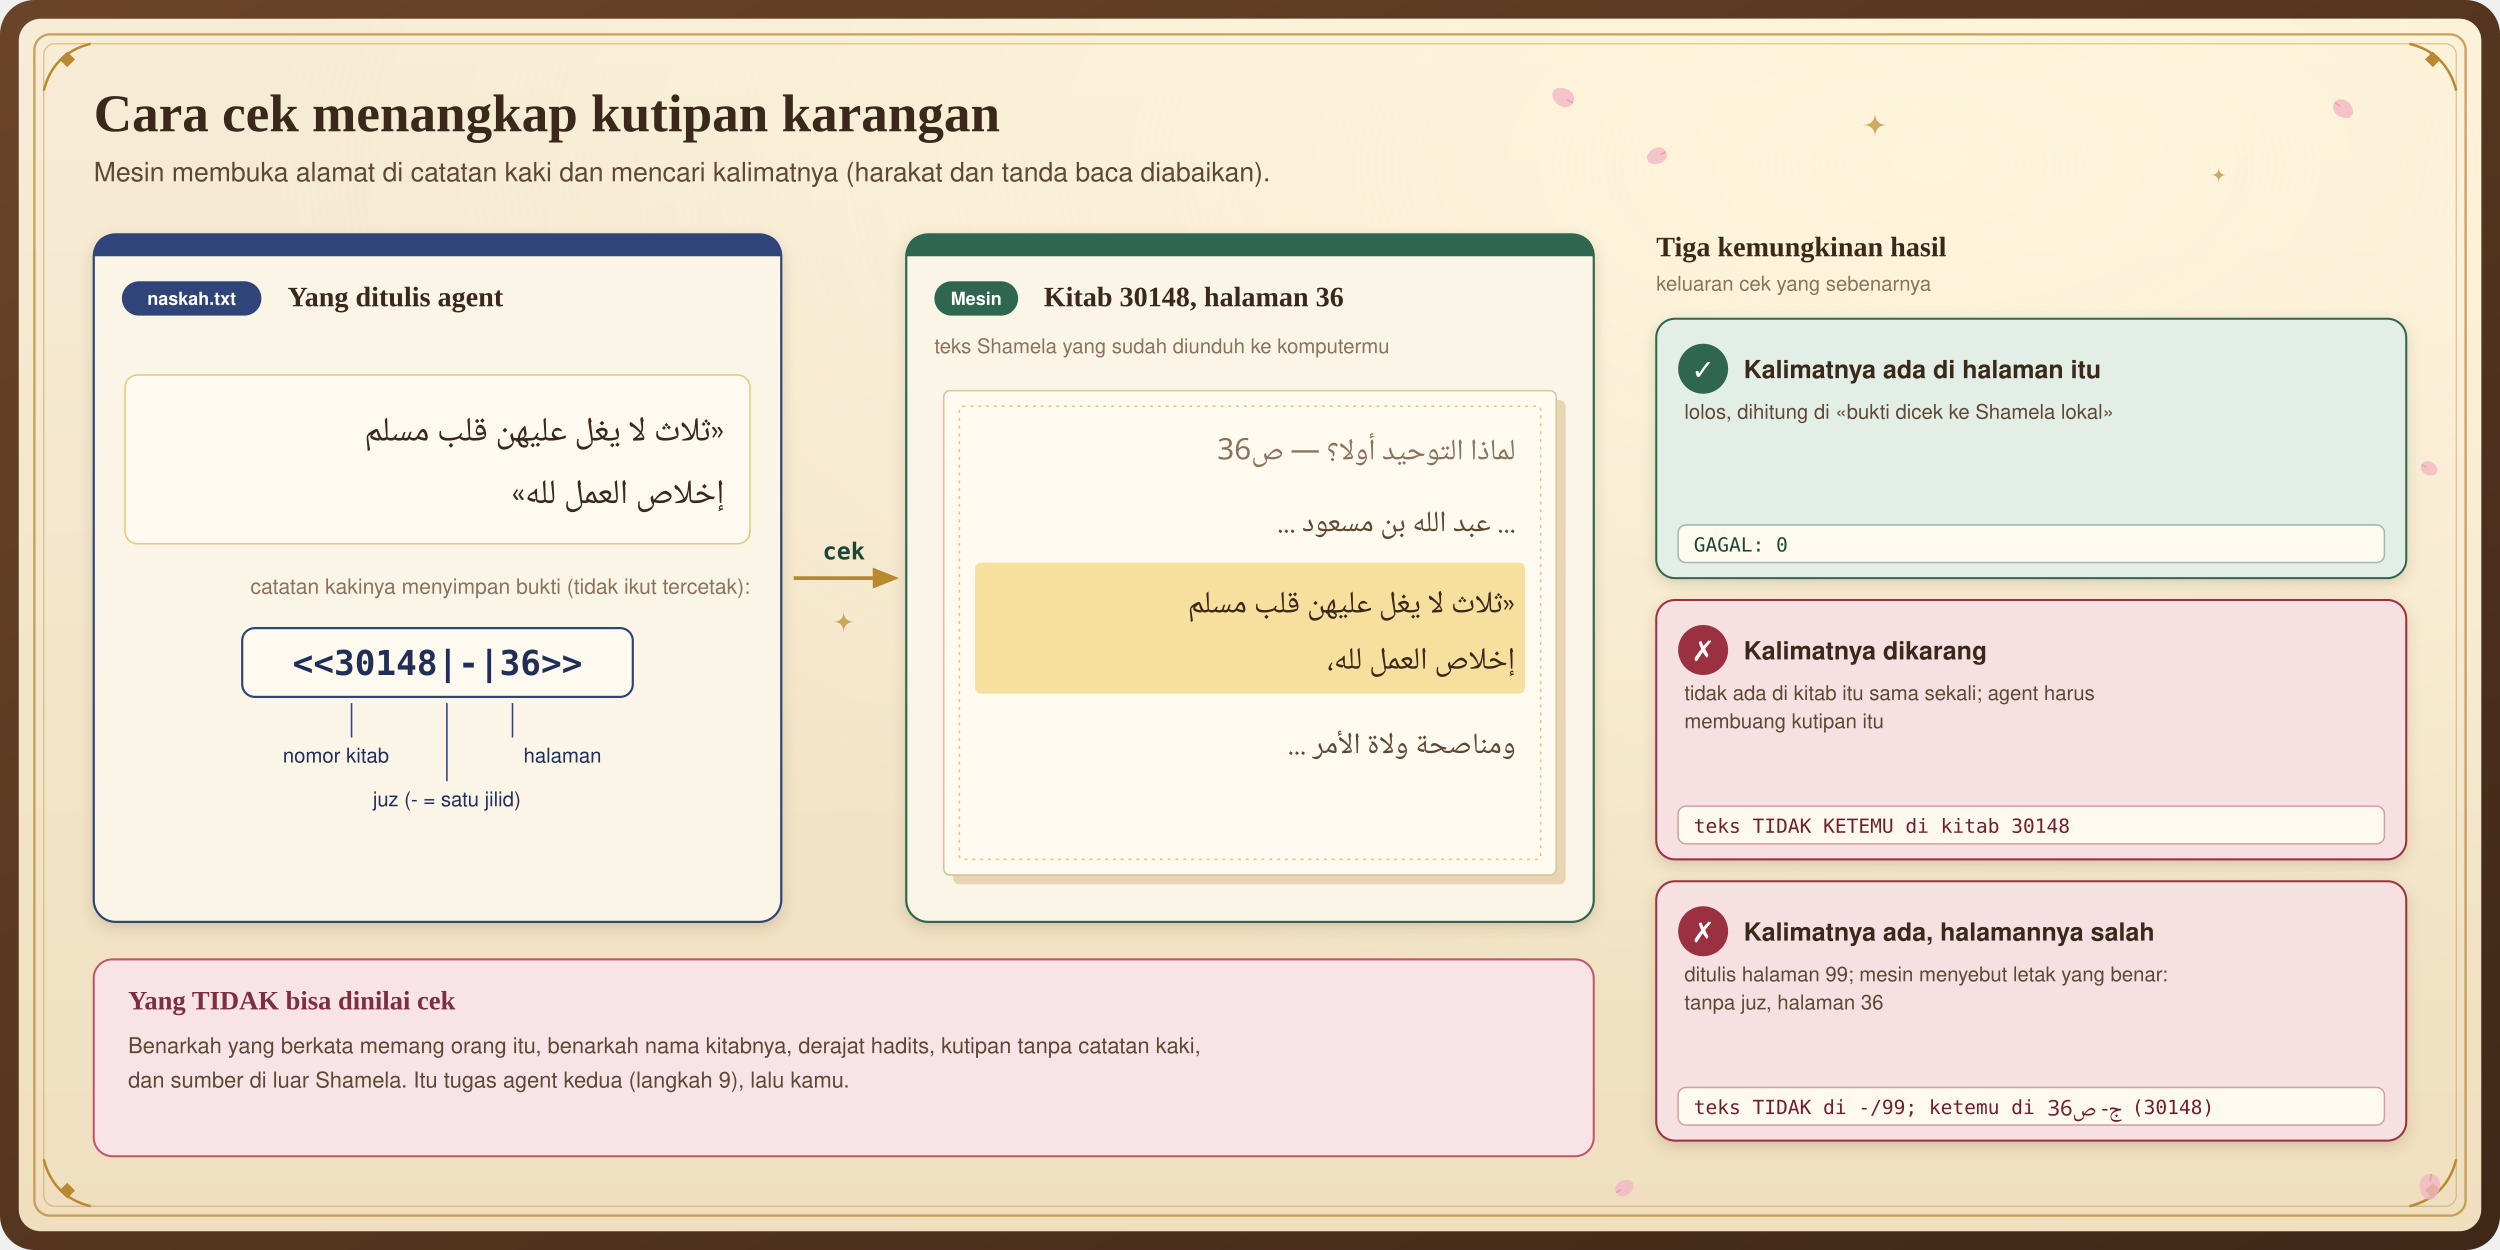
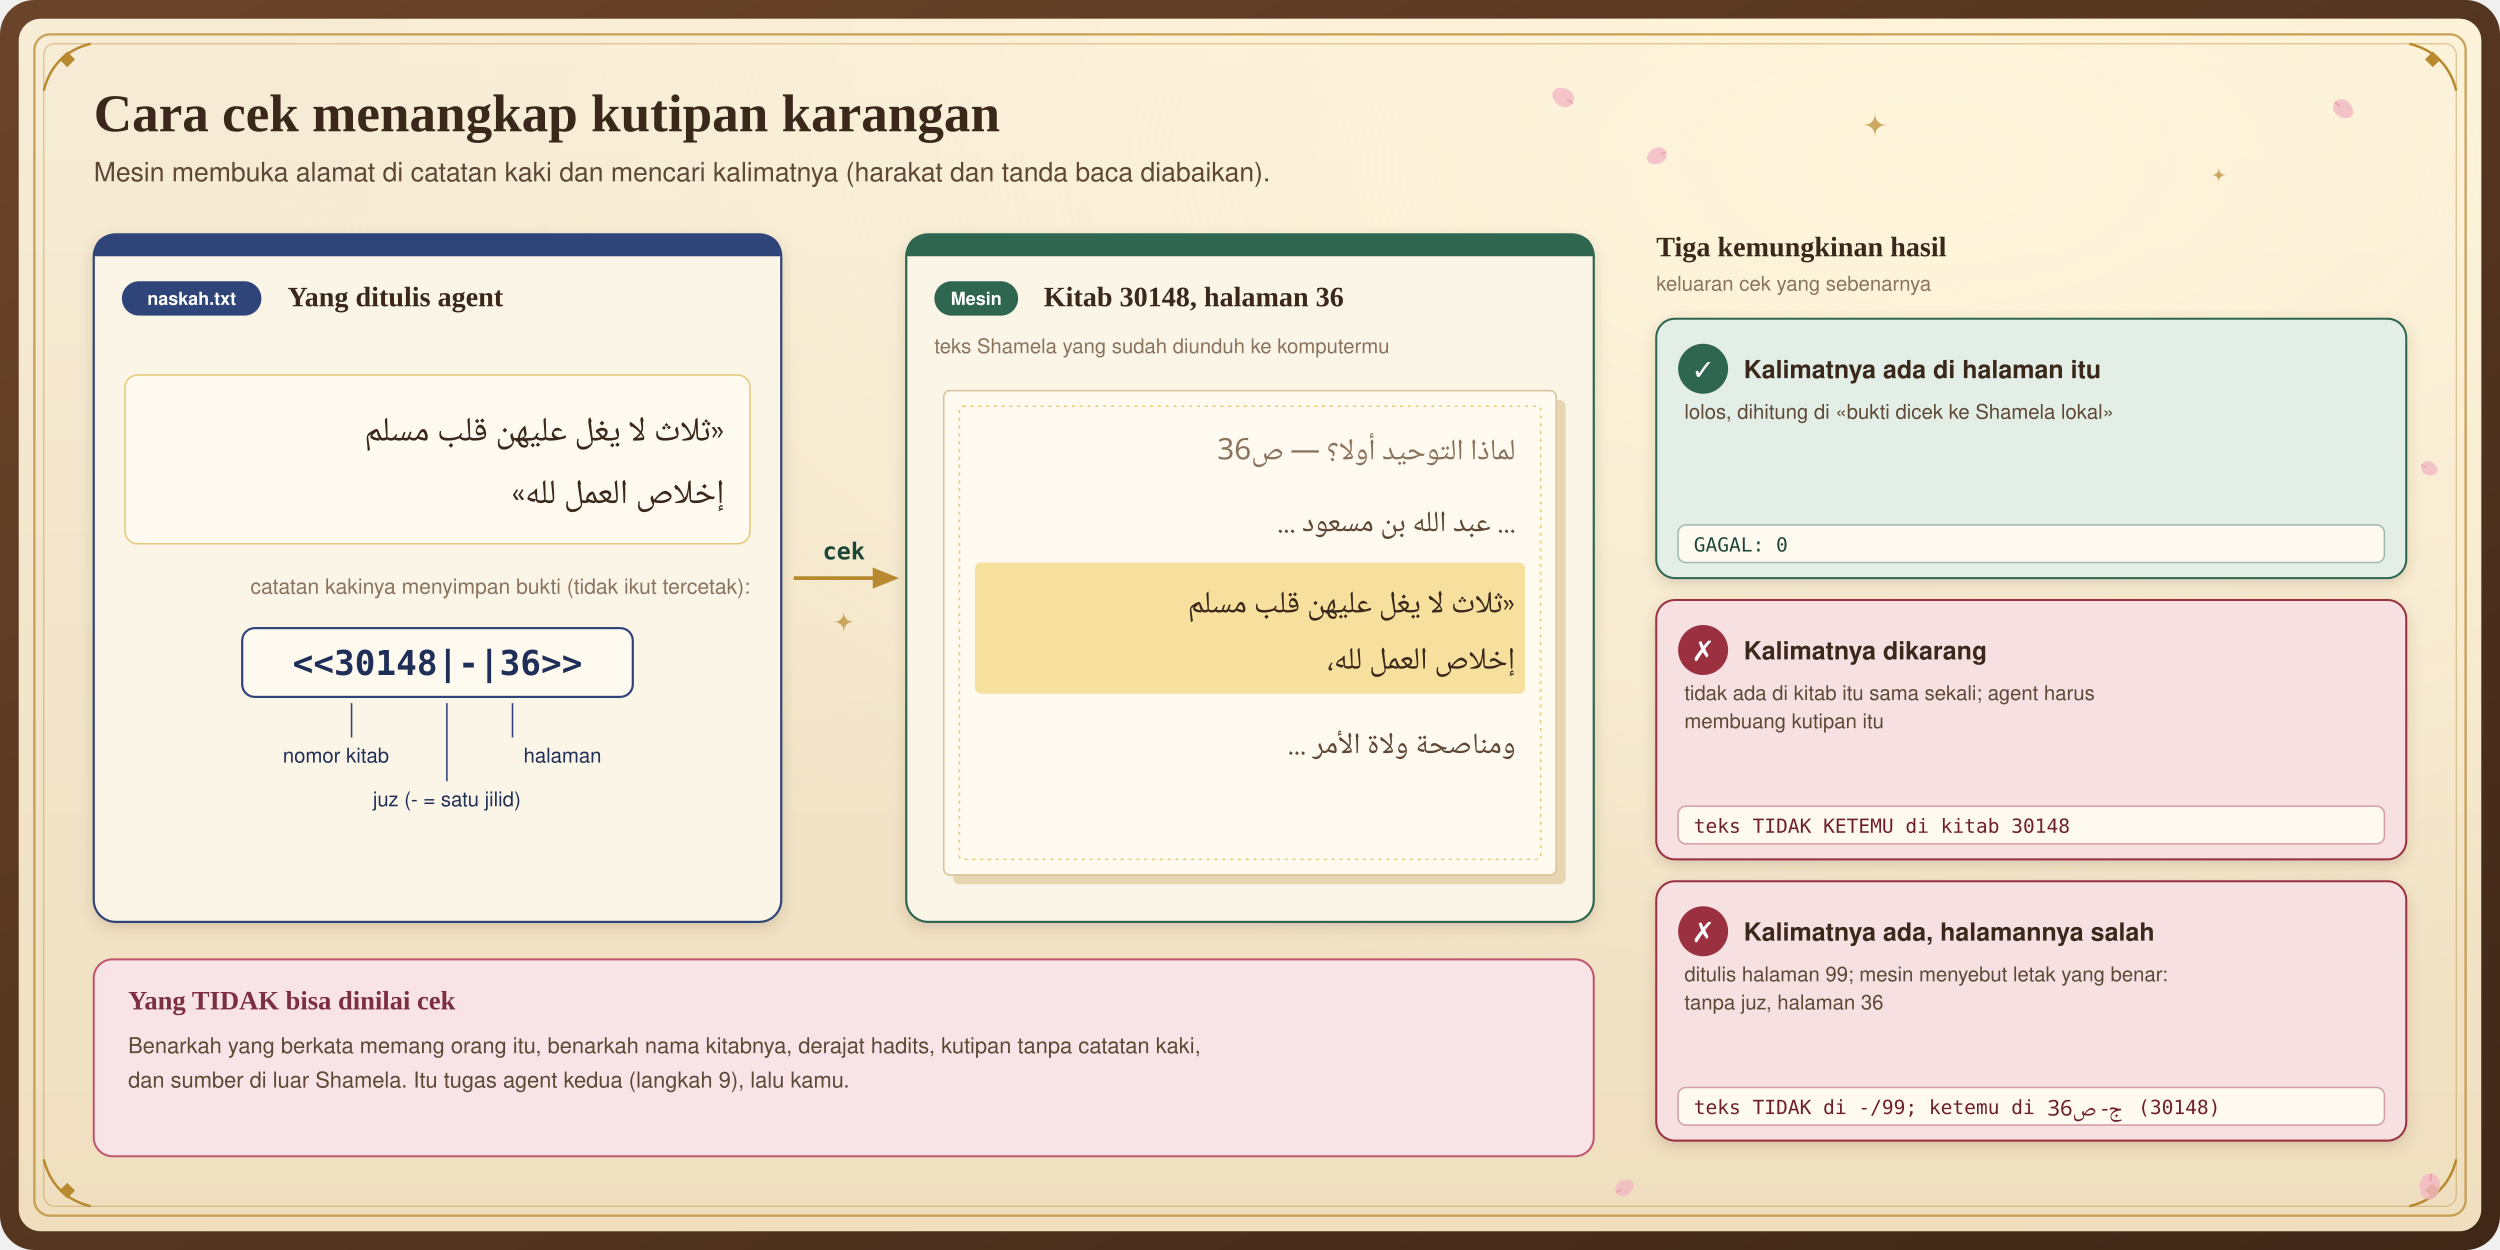
<svg xmlns="http://www.w3.org/2000/svg" viewBox="0 0 1600 800" width="1600" height="800" role="img" font-family="Segoe UI, Helvetica, Arial, sans-serif">
  <defs>
    <linearGradient id="kertas" x1="0" y1="0" x2="0" y2="1">
      <stop offset="0" stop-color="#f7ecd6" />
      <stop offset="1" stop-color="#efdfbf" />
    </linearGradient>
    <radialGradient id="sinar" cx="0.78" cy="0.12" r="0.7">
      <stop offset="0" stop-color="#fff6dc" stop-opacity="0.9" />
      <stop offset="1" stop-color="#fff6dc" stop-opacity="0" />
    </radialGradient>
    <linearGradient id="kayu" x1="0" y1="0" x2="1" y2="1">
      <stop offset="0" stop-color="#6b4429" />
      <stop offset="1" stop-color="#3f2717" />
    </linearGradient>
    <filter id="bayang" x="-5%" y="-5%" width="110%" height="120%">
      <feDropShadow dx="0" dy="3" stdDeviation="4" flood-color="#5a3a1e" flood-opacity="0.18" />
    </filter>
    <marker id="p" viewBox="0 0 10 10" refX="8" refY="5" markerWidth="7" markerHeight="7" orient="auto">
      <path d="M0 1L10 5L0 9z" fill="#8a735c" />
    </marker>
    <marker id="pm" viewBox="0 0 10 10" refX="8" refY="5" markerWidth="7" markerHeight="7" orient="auto">
      <path d="M0 1L10 5L0 9z" fill="#9a3040" />
    </marker>
    <marker id="pg" viewBox="0 0 10 10" refX="8" refY="5" markerWidth="7" markerHeight="7" orient="auto">
      <path d="M0 1L10 5L0 9z" fill="#b8892f" />
    </marker>
  </defs>
  <rect width="1600" height="800" rx="22" fill="url(#kayu)" />
  <rect x="12" y="12" width="1576" height="776" rx="14" fill="url(#kertas)" />
  <rect x="12" y="12" width="1576" height="776" rx="14" fill="url(#sinar)" />
  <rect x="22" y="22" width="1556" height="756" rx="10" fill="none" stroke="#b8892f" stroke-width="1.5" stroke-opacity="0.75" />
  <rect x="28" y="28" width="1544" height="744" rx="7" fill="none" stroke="#b8892f" stroke-width="0.8" stroke-opacity="0.45" />
  <path d="M28 58Q34 34 58 28" fill="none" stroke="#b8892f" stroke-width="1.6" />
  <path d="M38 38l5 -5l5 5l-5 5z" fill="#b8892f" />
  <path d="M1572 58Q1566 34 1542 28" fill="none" stroke="#b8892f" stroke-width="1.6" />
  <path d="M1562 38l-5 -5l-5 5l5 5z" fill="#b8892f" />
  <path d="M28 742Q34 766 58 772" fill="none" stroke="#b8892f" stroke-width="1.6" />
  <path d="M38 762l5 5l5 -5l-5 -5z" fill="#b8892f" />
  <path d="M1572 742Q1566 766 1542 772" fill="none" stroke="#b8892f" stroke-width="1.6" />
  <path d="M1562 762l-5 5l-5 -5l5 -5z" fill="#b8892f" />
  <text x="60" y="84" font-size="34" font-weight="700" font-family="Georgia, 'Times New Roman', serif" fill="#3a281b">Cara cek menangkap kutipan karangan</text>
  <text x="60" y="116" font-size="17" fill="#5e4835">Mesin membuka alamat di catatan kaki dan mencari kalimatnya (harakat dan tanda baca diabaikan).</text>
  <rect x="60" y="150" width="440" height="440" rx="14" fill="#fbf5e8" stroke="#2f4478" stroke-width="1.4" filter="url(#bayang)" />
  <path d="M60 164Q60 150 74 150H486Q500 150 500 164Z" fill="#2f4478" />
  <rect x="78.0" y="180" width="89.3" height="22" rx="11.0" fill="#2f4478" />
  <text x="122.7" y="195.1" font-size="11.5" font-weight="700" fill="#fff" text-anchor="middle">naskah.txt</text>
  <text x="184" y="196" font-size="18" font-weight="700" font-family="Georgia, 'Times New Roman', serif" fill="#3a281b">Yang ditulis agent</text>
  <rect x="80" y="240" width="400" height="108" rx="8" fill="#fffaf0" stroke="#e6c97a" />
  <text x="464" y="282" font-size="22" font-weight="400" font-family="Traditional Arabic, Amiri, Noto Naskh Arabic, Segoe UI, sans-serif" direction="rtl" text-anchor="start" fill="#3a281b">«ثلاث لا يغل عليهن قلب مسلم</text>
  <text x="464" y="322" font-size="22" font-weight="400" font-family="Traditional Arabic, Amiri, Noto Naskh Arabic, Segoe UI, sans-serif" direction="rtl" text-anchor="start" fill="#3a281b">إخلاص العمل لله»</text>
  <text x="480" y="380" font-size="13.5" fill="#8a735c" text-anchor="end">catatan kakinya menyimpan bukti (tidak ikut tercetak):</text>
  <rect x="155" y="402" width="250" height="44" rx="8" fill="#fffaf0" stroke="#2f4478" stroke-width="1.4" />
  <text x="280" y="432" font-size="22" font-weight="700" font-family="Consolas, Menlo, monospace" text-anchor="middle" fill="#1f2f57">&lt;&lt;30148|-|36&gt;&gt;</text>
  <path d="M225 450V472" stroke="#2f4478" />
  <text x="215" y="488" font-size="13" fill="#1f2f57" text-anchor="middle">nomor kitab</text>
  <path d="M286 450V500" stroke="#2f4478" />
  <text x="286" y="516" font-size="13" fill="#1f2f57" text-anchor="middle">juz (- = satu jilid)</text>
  <path d="M328 450V472" stroke="#2f4478" />
  <text x="360" y="488" font-size="13" fill="#1f2f57" text-anchor="middle">halaman</text>
  <path d="M508 370.0H572" stroke="#b8892f" stroke-width="2.4" marker-end="url(#pg)" />
  <text x="540" y="358.0" font-size="15" font-weight="700" font-family="Consolas, Menlo, monospace" fill="#1c4636" text-anchor="middle">cek</text>
  <path d="M540 391.0Q540 398.0 547 398.0Q540 398.0 540 405.0Q540 398.0 533 398.0Q540 398.0 540 391.0Z" fill="#b8892f" opacity="0.7" />
  <rect x="580" y="150" width="440" height="440" rx="14" fill="#fbf5e8" stroke="#2f6650" stroke-width="1.4" filter="url(#bayang)" />
  <path d="M580 164Q580 150 594 150H1006Q1020 150 1020 164Z" fill="#2f6650" />
  <rect x="598.0" y="180" width="53.6" height="22" rx="11.0" fill="#2f6650" />
  <text x="624.8" y="195.1" font-size="11.5" font-weight="700" fill="#fff" text-anchor="middle">Mesin</text>
  <text x="668" y="196" font-size="18" font-weight="700" font-family="Georgia, 'Times New Roman', serif" fill="#3a281b">Kitab 30148, halaman 36</text>
  <text x="598" y="226" font-size="13" fill="#8a735c">teks Shamela yang sudah diunduh ke komputermu</text>
  <rect x="610" y="256" width="392" height="310" rx="4" fill="#e8d6b2" />
  <rect x="604" y="250" width="392" height="310" rx="4" fill="#fffaf0" stroke="#d6c39b" />
  <rect x="614" y="260" width="372" height="290" rx="2" fill="none" stroke="#e6c97a" stroke-dasharray="2 3" />
  <text x="970" y="294" font-size="19" font-weight="400" font-family="Traditional Arabic, Amiri, Noto Naskh Arabic, Segoe UI, sans-serif" direction="rtl" text-anchor="start" fill="#8a735c">لماذا التوحيد أولا؟ — ص36</text>
  <text x="970" y="340" font-size="19" font-weight="400" font-family="Traditional Arabic, Amiri, Noto Naskh Arabic, Segoe UI, sans-serif" direction="rtl" text-anchor="start" fill="#5e4835">... عبد الله بن مسعود ...</text>
  <rect x="624" y="360" width="352" height="84" rx="4" fill="#f6dc8e" opacity="0.85" />
  <text x="970" y="392" font-size="20" font-weight="400" font-family="Traditional Arabic, Amiri, Noto Naskh Arabic, Segoe UI, sans-serif" direction="rtl" text-anchor="start" fill="#3a281b">«ثلاث لا يغل عليهن قلب مسلم</text>
  <text x="970" y="428" font-size="20" font-weight="400" font-family="Traditional Arabic, Amiri, Noto Naskh Arabic, Segoe UI, sans-serif" direction="rtl" text-anchor="start" fill="#3a281b">إخلاص العمل لله،</text>
  <text x="970" y="482" font-size="19" font-weight="400" font-family="Traditional Arabic, Amiri, Noto Naskh Arabic, Segoe UI, sans-serif" direction="rtl" text-anchor="start" fill="#5e4835">ومناصحة ولاة الأمر ...</text>
  <text x="1060" y="164" font-size="18" font-weight="700" font-family="Georgia, 'Times New Roman', serif" fill="#3a281b">Tiga kemungkinan hasil</text>
  <text x="1060" y="186" font-size="13" fill="#8a735c">keluaran cek yang sebenarnya</text>
  <rect x="1060" y="204" width="480" height="166" rx="12" fill="#e2eee6" stroke="#2f6650" stroke-width="1.3" filter="url(#bayang)" />
  <circle cx="1090" cy="236" r="16" fill="#2f6650" />
  <text x="1090" y="243" font-size="18" font-weight="700" fill="#fff" text-anchor="middle">✓</text>
  <text x="1116" y="242" font-size="16" font-weight="700" fill="#3a281b">Kalimatnya ada di halaman itu</text>
  <text x="1078" y="268" font-size="13" fill="#5e4835">lolos, dihitung di «bukti dicek ke Shamela lokal»</text>
  <rect x="1074" y="336" width="452" height="24" rx="5" fill="#fffaf0" stroke="#2f6650" stroke-opacity="0.4" />
  <text x="1084" y="353" font-size="12.5" font-family="Consolas, Menlo, monospace" fill="#1c4636">GAGAL: 0</text>
  <rect x="1060" y="384" width="480" height="166" rx="12" fill="#f6e0e1" stroke="#9a3040" stroke-width="1.3" filter="url(#bayang)" />
  <circle cx="1090" cy="416" r="16" fill="#9a3040" />
  <text x="1090" y="423" font-size="18" font-weight="700" fill="#fff" text-anchor="middle">✗</text>
  <text x="1116" y="422" font-size="16" font-weight="700" fill="#3a281b">Kalimatnya dikarang</text>
  <text x="1078" y="448" font-size="13" fill="#5e4835">tidak ada di kitab itu sama sekali; agent harus</text>
  <text x="1078" y="466" font-size="13" fill="#5e4835">membuang kutipan itu</text>
  <rect x="1074" y="516" width="452" height="24" rx="5" fill="#fffaf0" stroke="#9a3040" stroke-opacity="0.4" />
  <text x="1084" y="533" font-size="12.5" font-family="Consolas, Menlo, monospace" fill="#6e1f2c">teks TIDAK KETEMU di kitab 30148</text>
  <rect x="1060" y="564" width="480" height="166" rx="12" fill="#f6e0e1" stroke="#9a3040" stroke-width="1.3" filter="url(#bayang)" />
  <circle cx="1090" cy="596" r="16" fill="#9a3040" />
  <text x="1090" y="603" font-size="18" font-weight="700" fill="#fff" text-anchor="middle">✗</text>
  <text x="1116" y="602" font-size="16" font-weight="700" fill="#3a281b">Kalimatnya ada, halamannya salah</text>
  <text x="1078" y="628" font-size="13" fill="#5e4835">ditulis halaman 99; mesin menyebut letak yang benar:</text>
  <text x="1078" y="646" font-size="13" fill="#5e4835">tanpa juz, halaman 36</text>
  <rect x="1074" y="696" width="452" height="24" rx="5" fill="#fffaf0" stroke="#9a3040" stroke-opacity="0.4" />
  <text x="1084" y="713" font-size="12.5" font-family="Consolas, Menlo, monospace" fill="#6e1f2c">teks TIDAK di -/99; ketemu di</text>
  <text x="1310.4" y="714" font-size="14" font-family="Traditional Arabic, Amiri, Noto Naskh Arabic, Segoe UI, sans-serif" fill="#6e1f2c">ج- ص36</text>
-   <text x="1364.4" y="713" font-size="12.5" font-family="Consolas, Menlo, monospace" fill="#6e1f2c">(30148)</text>
+   <text x="1368.4" y="713" font-size="12.5" font-family="Consolas, Menlo, monospace" fill="#6e1f2c">(30148)</text>
  <rect x="60" y="614" width="960" height="126" rx="12" fill="#f8e3e6" stroke="#c0566e" stroke-width="1.3" />
  <text x="82" y="646" font-size="17" font-weight="700" font-family="Georgia, 'Times New Roman', serif" fill="#7d2f42">Yang TIDAK bisa dinilai cek</text>
  <text x="82" y="674" font-size="14" fill="#5e4835">Benarkah yang berkata memang orang itu, benarkah nama kitabnya, derajat hadits, kutipan tanpa catatan kaki,</text>
  <text x="82" y="696" font-size="14" fill="#5e4835">dan sumber di luar Shamela. Itu tugas agent kedua (langkah 9), lalu kamu.</text>
  <g transform="translate(1000 62) rotate(121) scale(1.10)" opacity="0.8">
    <path d="M0 -7C4 -7 6 -3 5 1C4 5 1 7 0 6C-1 7 -4 5 -5 1C-6 -3 -4 -7 0 -7Z" fill="#f2b8c4" />
    <path d="M0 -7L0 -3" stroke="#e48fa3" stroke-width="1" />
  </g>
  <g transform="translate(1060 100) rotate(66) scale(0.98)" opacity="0.8">
    <path d="M0 -7C4 -7 6 -3 5 1C4 5 1 7 0 6C-1 7 -4 5 -5 1C-6 -3 -4 -7 0 -7Z" fill="#f2b8c4" />
    <path d="M0 -7L0 -3" stroke="#e48fa3" stroke-width="1" />
  </g>
  <g transform="translate(1500 70) rotate(309) scale(1.04)" opacity="0.8">
    <path d="M0 -7C4 -7 6 -3 5 1C4 5 1 7 0 6C-1 7 -4 5 -5 1C-6 -3 -4 -7 0 -7Z" fill="#f2b8c4" />
    <path d="M0 -7L0 -3" stroke="#e48fa3" stroke-width="1" />
  </g>
  <g transform="translate(1555 300) rotate(297) scale(0.83)" opacity="0.8">
    <path d="M0 -7C4 -7 6 -3 5 1C4 5 1 7 0 6C-1 7 -4 5 -5 1C-6 -3 -4 -7 0 -7Z" fill="#f2b8c4" />
    <path d="M0 -7L0 -3" stroke="#e48fa3" stroke-width="1" />
  </g>
  <g transform="translate(1555 760) rotate(6) scale(1.25)" opacity="0.8">
    <path d="M0 -7C4 -7 6 -3 5 1C4 5 1 7 0 6C-1 7 -4 5 -5 1C-6 -3 -4 -7 0 -7Z" fill="#f2b8c4" />
    <path d="M0 -7L0 -3" stroke="#e48fa3" stroke-width="1" />
  </g>
  <g transform="translate(1040 760) rotate(240) scale(0.93)" opacity="0.8">
    <path d="M0 -7C4 -7 6 -3 5 1C4 5 1 7 0 6C-1 7 -4 5 -5 1C-6 -3 -4 -7 0 -7Z" fill="#f2b8c4" />
    <path d="M0 -7L0 -3" stroke="#e48fa3" stroke-width="1" />
  </g>
  <path d="M1200 72Q1200 80 1208 80Q1200 80 1200 88Q1200 80 1192 80Q1200 80 1200 72Z" fill="#b8892f" opacity="0.7" />
  <path d="M1420 107Q1420 112 1425 112Q1420 112 1420 117Q1420 112 1415 112Q1420 112 1420 107Z" fill="#b8892f" opacity="0.7" />
</svg>
